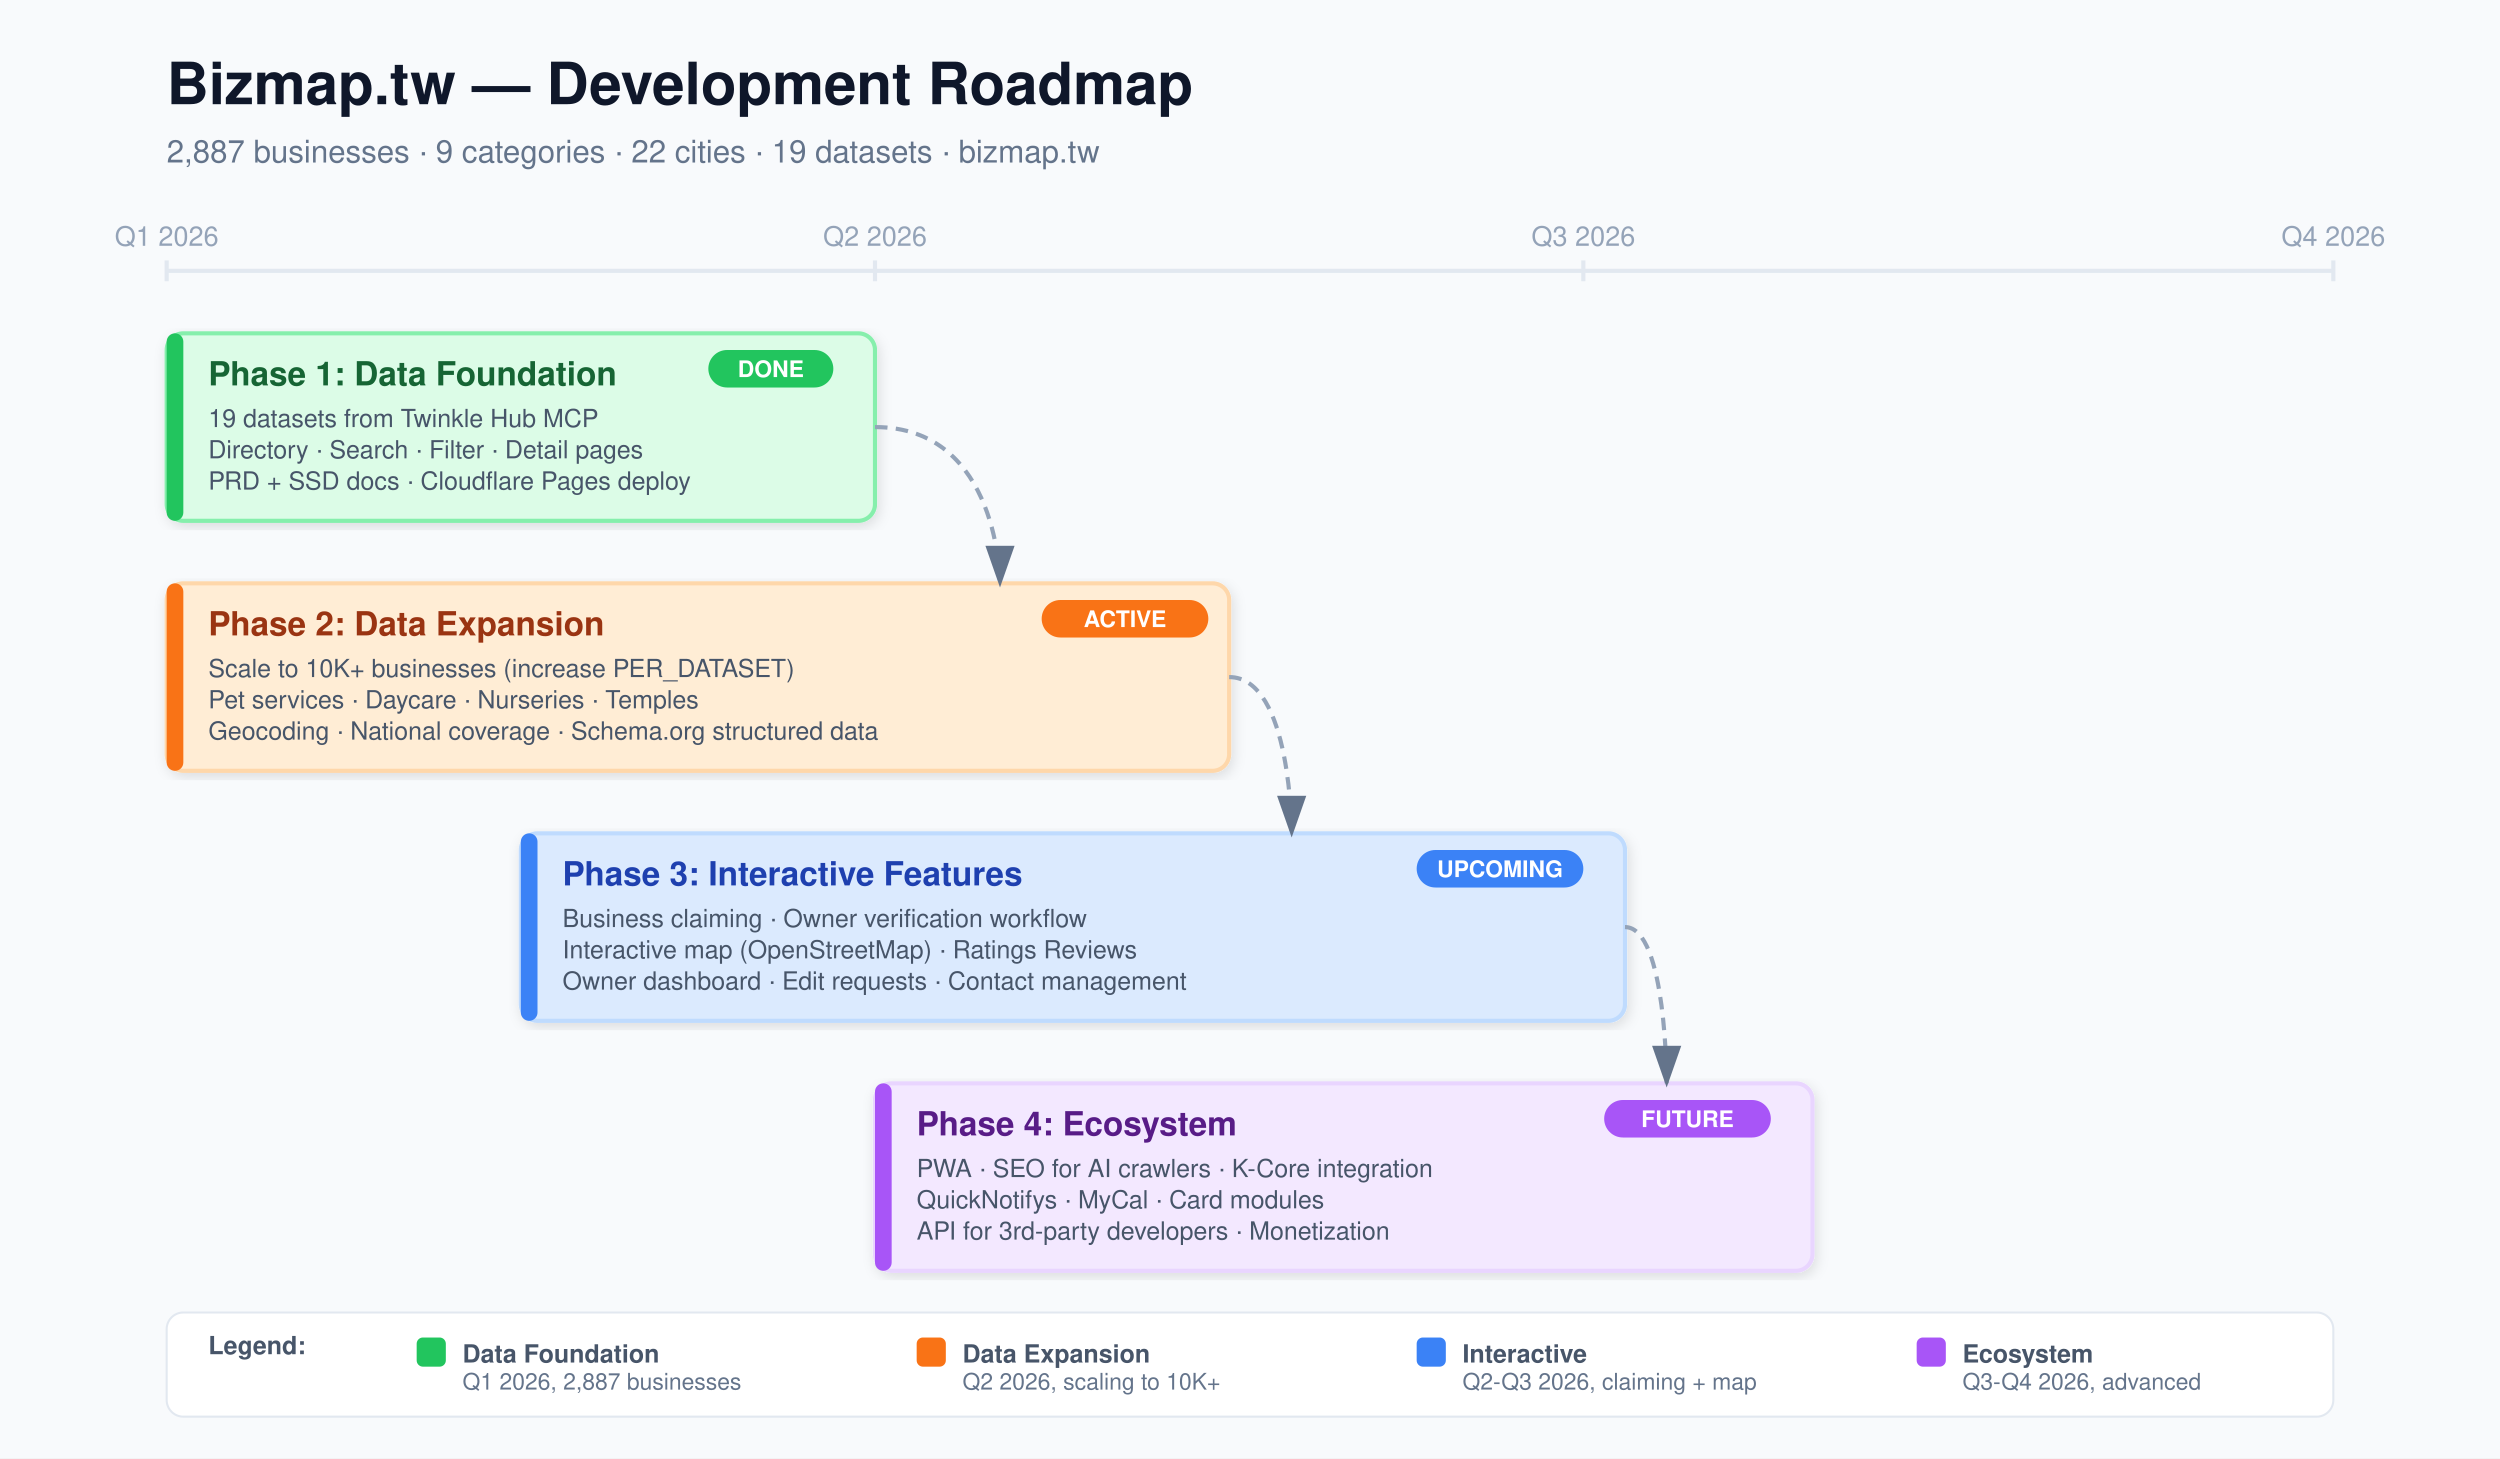
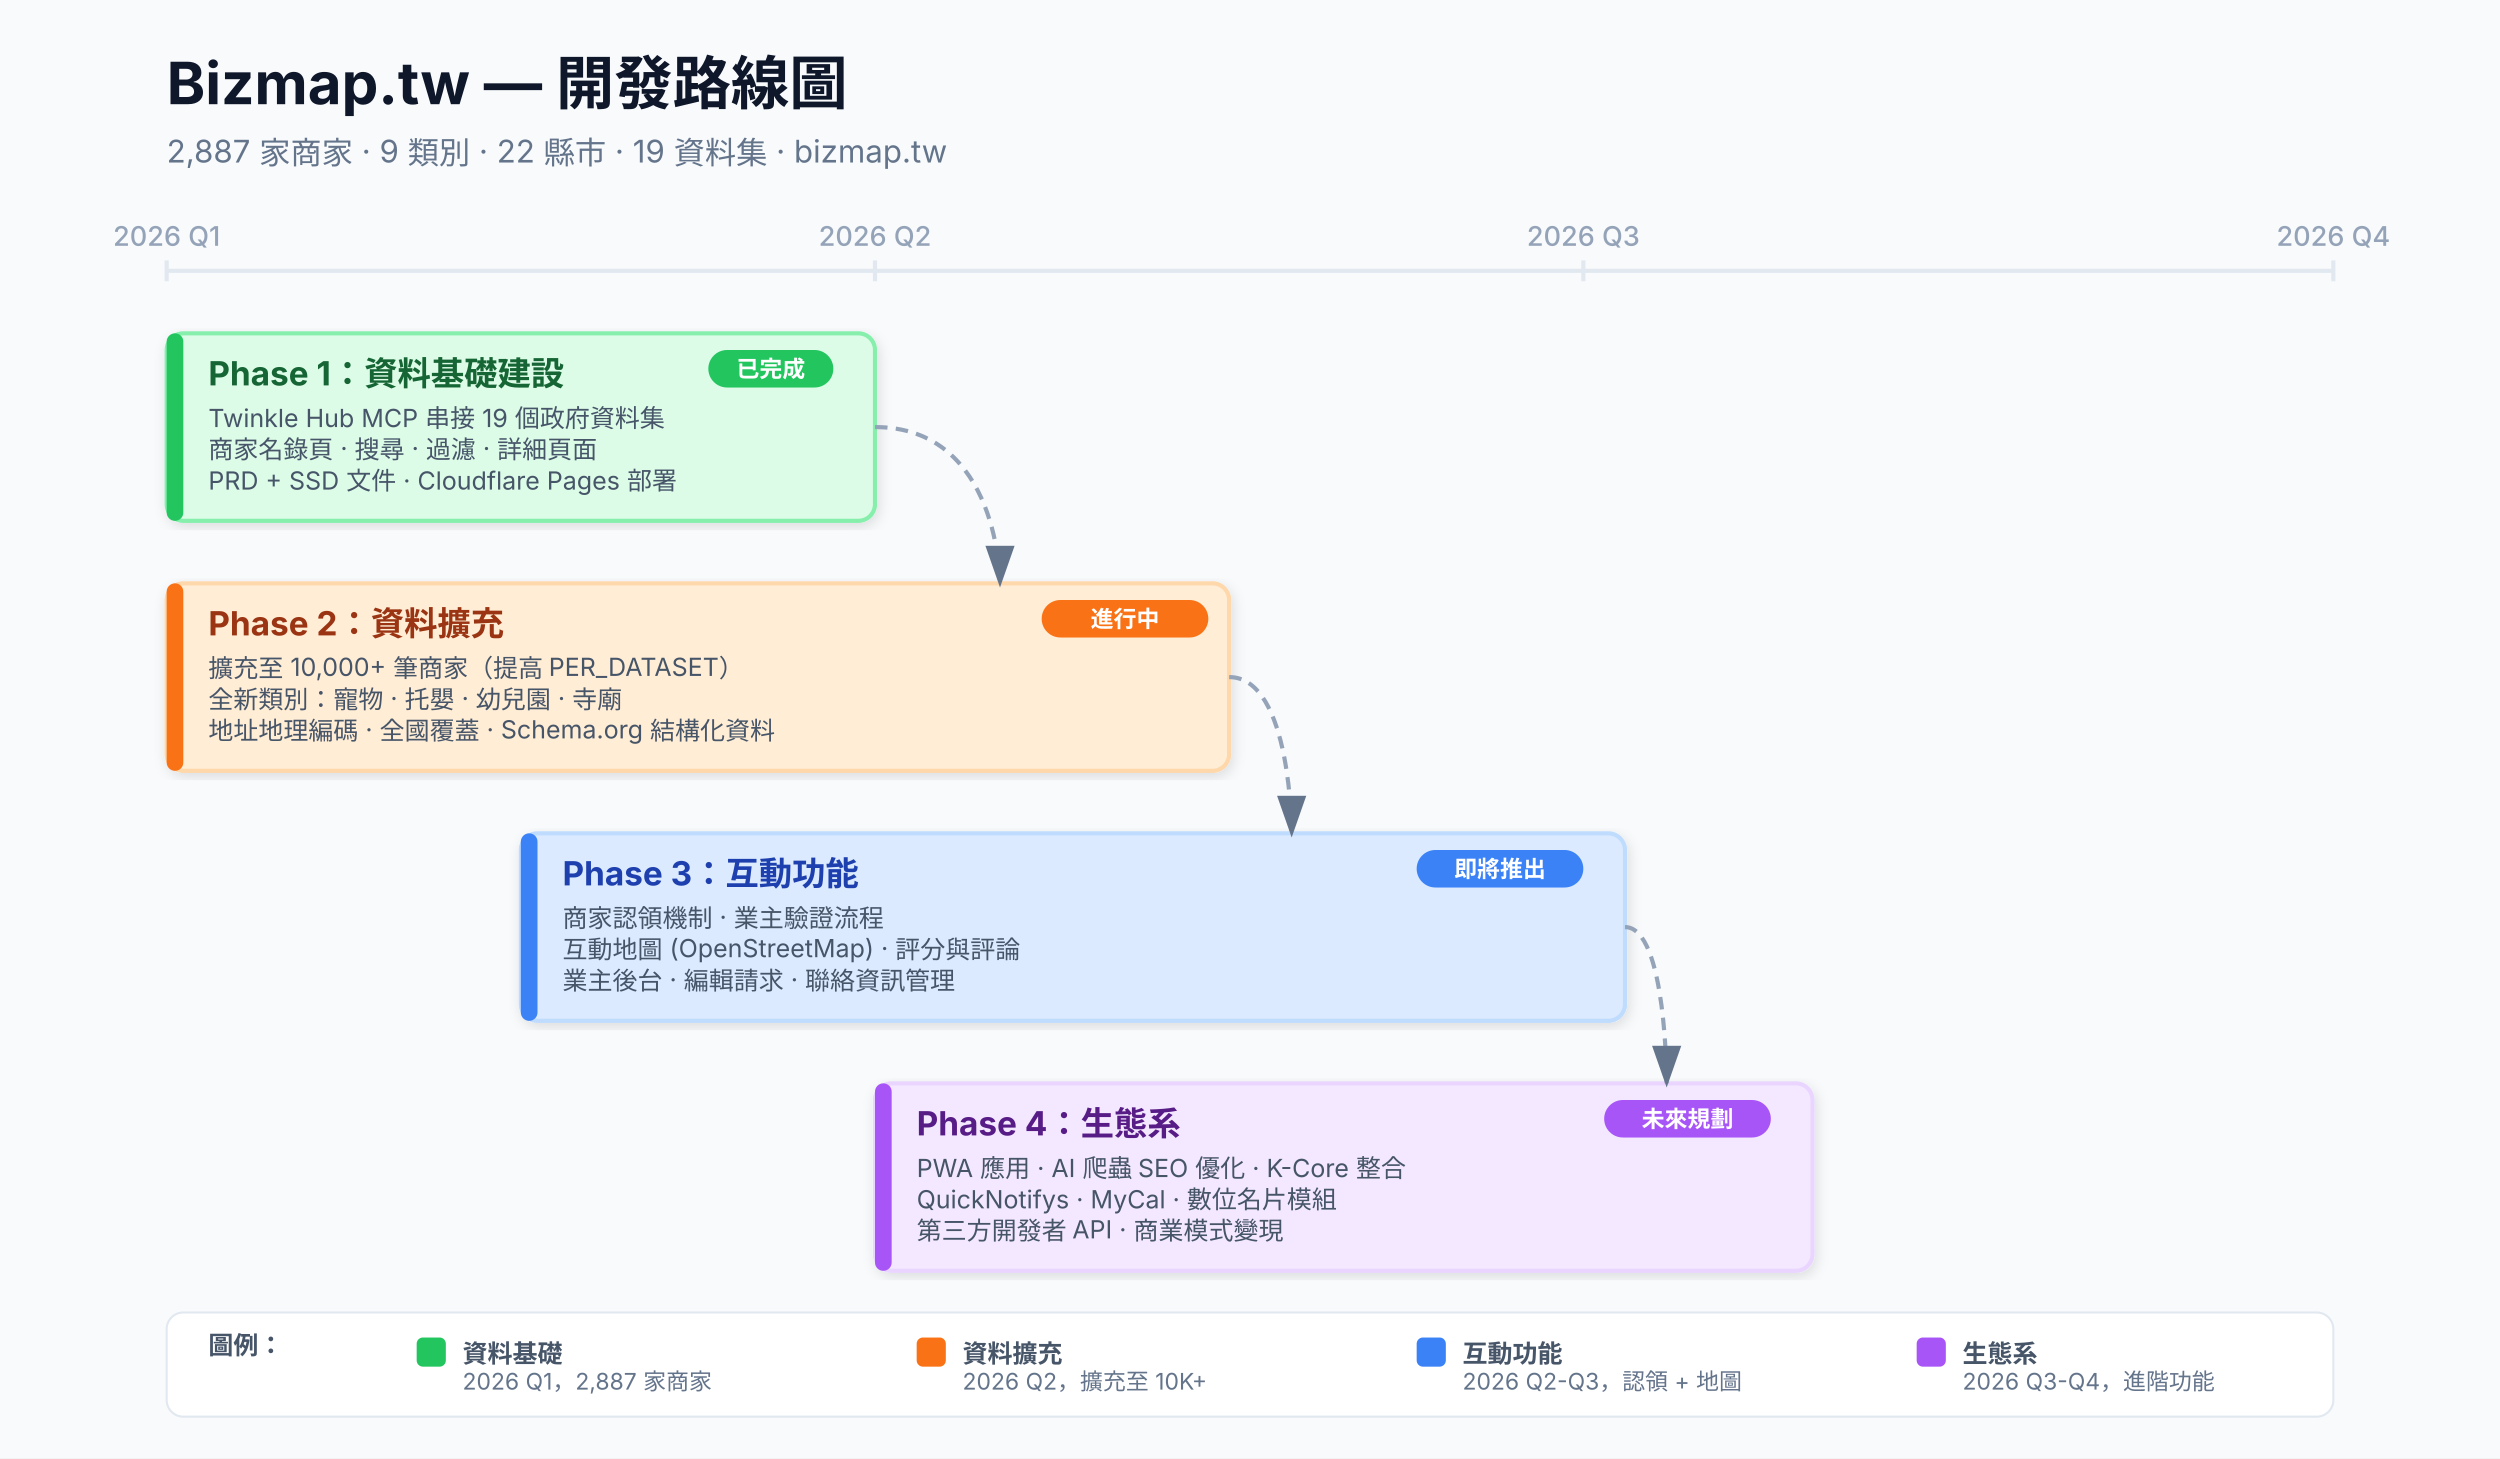
<svg xmlns="http://www.w3.org/2000/svg" viewBox="0 0 1200 700">
  <defs>
    <marker id="arrow" markerWidth="10" markerHeight="7" refX="9" refY="3.5" orient="auto">
      <polygon points="0 0, 10 3.5, 0 7" fill="#64748b" />
    </marker>
    <filter id="shadow" x="-5%" y="-5%" width="110%" height="110%">
      <feDropShadow dx="1" dy="2" stdDeviation="3" flood-opacity="0.12" />
    </filter>
  </defs>
  <style>
-     text { font-family: -apple-system, BlinkMacSystemFont, 'Segoe UI', Helvetica, sans-serif; }
+     text { font-family: -apple-system, BlinkMacSystemFont, 'Segoe UI', 'Noto Sans TC', 'Microsoft JhengHei', sans-serif; }
    .title { font-size: 28px; font-weight: 700; fill: #0f172a; }
    .subtitle { font-size: 15px; font-weight: 400; fill: #64748b; }
    .phase-label { font-size: 16px; font-weight: 700; }
    .desc { font-size: 12px; fill: #475569; }
    .status { font-size: 11px; font-weight: 600; }
    .axis-label { font-size: 13px; font-weight: 500; fill: #94a3b8; text-anchor: middle; }
    .detail { font-size: 11px; fill: #64748b; }
    .legend-text { font-size: 12px; fill: #475569; }
  </style>
  <rect width="1200" height="700" fill="#f8fafc" />
-   <text x="80" y="50" class="title">Bizmap.tw — Development Roadmap</text>
-   <text x="80" y="78" class="subtitle">2,887 businesses · 9 categories · 22 cities · 19 datasets · bizmap.tw</text>
+   <text x="80" y="50" class="title">Bizmap.tw — 開發路線圖</text>
+   <text x="80" y="78" class="subtitle">2,887 家商家 · 9 類別 · 22 縣市 · 19 資料集 · bizmap.tw</text>
  <line x1="80" y1="130" x2="1120" y2="130" stroke="#e2e8f0" stroke-width="2" />
  <line x1="80" y1="125" x2="80" y2="135" stroke="#e2e8f0" stroke-width="2" />
  <line x1="420" y1="125" x2="420" y2="135" stroke="#e2e8f0" stroke-width="2" />
  <line x1="760" y1="125" x2="760" y2="135" stroke="#e2e8f0" stroke-width="2" />
  <line x1="1120" y1="125" x2="1120" y2="135" stroke="#e2e8f0" stroke-width="2" />
-   <text x="80" y="118" class="axis-label">Q1 2026</text>
-   <text x="420" y="118" class="axis-label">Q2 2026</text>
-   <text x="760" y="118" class="axis-label">Q3 2026</text>
-   <text x="1120" y="118" class="axis-label">Q4 2026</text>
+   <text x="80" y="118" class="axis-label">2026 Q1</text>
+   <text x="420" y="118" class="axis-label">2026 Q2</text>
+   <text x="760" y="118" class="axis-label">2026 Q3</text>
+   <text x="1120" y="118" class="axis-label">2026 Q4</text>
  <rect x="80" y="160" width="340" height="90" rx="8" fill="#dcfce7" stroke="#86efac" stroke-width="2" filter="url(#shadow)" />
  <rect x="80" y="160" width="8" height="90" rx="4" fill="#22c55e" />
-   <text x="100" y="185" class="phase-label" fill="#166534">Phase 1: Data Foundation</text>
-   <text x="100" y="205" class="desc">19 datasets from Twinkle Hub MCP</text>
-   <text x="100" y="220" class="desc">Directory · Search · Filter · Detail pages</text>
-   <text x="100" y="235" class="desc">PRD + SSD docs · Cloudflare Pages deploy</text>
+   <text x="100" y="185" class="phase-label" fill="#166534">Phase 1：資料基礎建設</text>
+   <text x="100" y="205" class="desc">Twinkle Hub MCP 串接 19 個政府資料集</text>
+   <text x="100" y="220" class="desc">商家名錄頁 · 搜尋 · 過濾 · 詳細頁面</text>
+   <text x="100" y="235" class="desc">PRD + SSD 文件 · Cloudflare Pages 部署</text>
  <rect x="340" y="168" width="60" height="18" rx="9" fill="#22c55e" />
-   <text x="370" y="181" class="status" fill="#ffffff" text-anchor="middle">DONE</text>
+   <text x="370" y="181" class="status" fill="#ffffff" text-anchor="middle">已完成</text>
  <rect x="80" y="280" width="510" height="90" rx="8" fill="#ffedd5" stroke="#fed7aa" stroke-width="2" filter="url(#shadow)" />
  <rect x="80" y="280" width="8" height="90" rx="4" fill="#f97316" />
-   <text x="100" y="305" class="phase-label" fill="#9a3412">Phase 2: Data Expansion</text>
-   <text x="100" y="325" class="desc">Scale to 10K+ businesses (increase PER_DATASET)</text>
-   <text x="100" y="340" class="desc">Pet services · Daycare · Nurseries · Temples</text>
-   <text x="100" y="355" class="desc">Geocoding · National coverage · Schema.org structured data</text>
+   <text x="100" y="305" class="phase-label" fill="#9a3412">Phase 2：資料擴充</text>
+   <text x="100" y="325" class="desc">擴充至 10,000+ 筆商家（提高 PER_DATASET）</text>
+   <text x="100" y="340" class="desc">全新類別：寵物 · 托嬰 · 幼兒園 · 寺廟</text>
+   <text x="100" y="355" class="desc">地址地理編碼 · 全國覆蓋 · Schema.org 結構化資料</text>
  <rect x="500" y="288" width="80" height="18" rx="9" fill="#f97316" />
-   <text x="540" y="301" class="status" fill="#ffffff" text-anchor="middle">ACTIVE</text>
+   <text x="540" y="301" class="status" fill="#ffffff" text-anchor="middle">進行中</text>
  <rect x="250" y="400" width="530" height="90" rx="8" fill="#dbeafe" stroke="#bfdbfe" stroke-width="2" filter="url(#shadow)" />
  <rect x="250" y="400" width="8" height="90" rx="4" fill="#3b82f6" />
-   <text x="270" y="425" class="phase-label" fill="#1e40af">Phase 3: Interactive Features</text>
-   <text x="270" y="445" class="desc">Business claiming · Owner verification workflow</text>
-   <text x="270" y="460" class="desc">Interactive map (OpenStreetMap) · Ratings Reviews</text>
-   <text x="270" y="475" class="desc">Owner dashboard · Edit requests · Contact management</text>
+   <text x="270" y="425" class="phase-label" fill="#1e40af">Phase 3：互動功能</text>
+   <text x="270" y="445" class="desc">商家認領機制 · 業主驗證流程</text>
+   <text x="270" y="460" class="desc">互動地圖 (OpenStreetMap) · 評分與評論</text>
+   <text x="270" y="475" class="desc">業主後台 · 編輯請求 · 聯絡資訊管理</text>
  <rect x="680" y="408" width="80" height="18" rx="9" fill="#3b82f6" />
-   <text x="720" y="421" class="status" fill="#ffffff" text-anchor="middle">UPCOMING</text>
+   <text x="720" y="421" class="status" fill="#ffffff" text-anchor="middle">即將推出</text>
  <rect x="420" y="520" width="450" height="90" rx="8" fill="#f3e8ff" stroke="#e9d5ff" stroke-width="2" filter="url(#shadow)" />
  <rect x="420" y="520" width="8" height="90" rx="4" fill="#a855f7" />
-   <text x="440" y="545" class="phase-label" fill="#581c87">Phase 4: Ecosystem</text>
-   <text x="440" y="565" class="desc">PWA · SEO for AI crawlers · K-Core integration</text>
-   <text x="440" y="580" class="desc">QuickNotifys · MyCal · Card modules</text>
-   <text x="440" y="595" class="desc">API for 3rd-party developers · Monetization</text>
+   <text x="440" y="545" class="phase-label" fill="#581c87">Phase 4：生態系</text>
+   <text x="440" y="565" class="desc">PWA 應用 · AI 爬蟲 SEO 優化 · K-Core 整合</text>
+   <text x="440" y="580" class="desc">QuickNotifys · MyCal · 數位名片模組</text>
+   <text x="440" y="595" class="desc">第三方開發者 API · 商業模式變現</text>
  <rect x="770" y="528" width="80" height="18" rx="9" fill="#a855f7" />
-   <text x="810" y="541" class="status" fill="#ffffff" text-anchor="middle">FUTURE</text>
+   <text x="810" y="541" class="status" fill="#ffffff" text-anchor="middle">未來規劃</text>
  <path d="M 420,205 C 480,205 480,280 480,280" stroke="#94a3b8" stroke-width="2" fill="none" stroke-dasharray="6,4" marker-end="url(#arrow)" />
  <path d="M 590,325 C 620,325 620,400 620,400" stroke="#94a3b8" stroke-width="2" fill="none" stroke-dasharray="6,4" marker-end="url(#arrow)" />
  <path d="M 780,445 C 800,445 800,520 800,520" stroke="#94a3b8" stroke-width="2" fill="none" stroke-dasharray="6,4" marker-end="url(#arrow)" />
  <rect x="80" y="630" width="1040" height="50" rx="8" fill="#ffffff" stroke="#e2e8f0" stroke-width="1" />
-   <text x="100" y="650" class="legend-text" font-weight="600">Legend:</text>
+   <text x="100" y="650" class="legend-text" font-weight="600">圖例：</text>
  <rect x="200" y="642" width="14" height="14" rx="3" fill="#22c55e" />
-   <text x="222" y="654" class="legend-text" font-weight="600">Data Foundation</text>
-   <text x="222" y="667" class="detail">Q1 2026, 2,887 businesses</text>
+   <text x="222" y="654" class="legend-text" font-weight="600">資料基礎</text>
+   <text x="222" y="667" class="detail">2026 Q1，2,887 家商家</text>
  <rect x="440" y="642" width="14" height="14" rx="3" fill="#f97316" />
-   <text x="462" y="654" class="legend-text" font-weight="600">Data Expansion</text>
-   <text x="462" y="667" class="detail">Q2 2026, scaling to 10K+</text>
+   <text x="462" y="654" class="legend-text" font-weight="600">資料擴充</text>
+   <text x="462" y="667" class="detail">2026 Q2，擴充至 10K+</text>
  <rect x="680" y="642" width="14" height="14" rx="3" fill="#3b82f6" />
-   <text x="702" y="654" class="legend-text" font-weight="600">Interactive</text>
-   <text x="702" y="667" class="detail">Q2-Q3 2026, claiming + map</text>
+   <text x="702" y="654" class="legend-text" font-weight="600">互動功能</text>
+   <text x="702" y="667" class="detail">2026 Q2-Q3，認領 + 地圖</text>
  <rect x="920" y="642" width="14" height="14" rx="3" fill="#a855f7" />
-   <text x="942" y="654" class="legend-text" font-weight="600">Ecosystem</text>
-   <text x="942" y="667" class="detail">Q3-Q4 2026, advanced</text>
+   <text x="942" y="654" class="legend-text" font-weight="600">生態系</text>
+   <text x="942" y="667" class="detail">2026 Q3-Q4，進階功能</text>
</svg>
